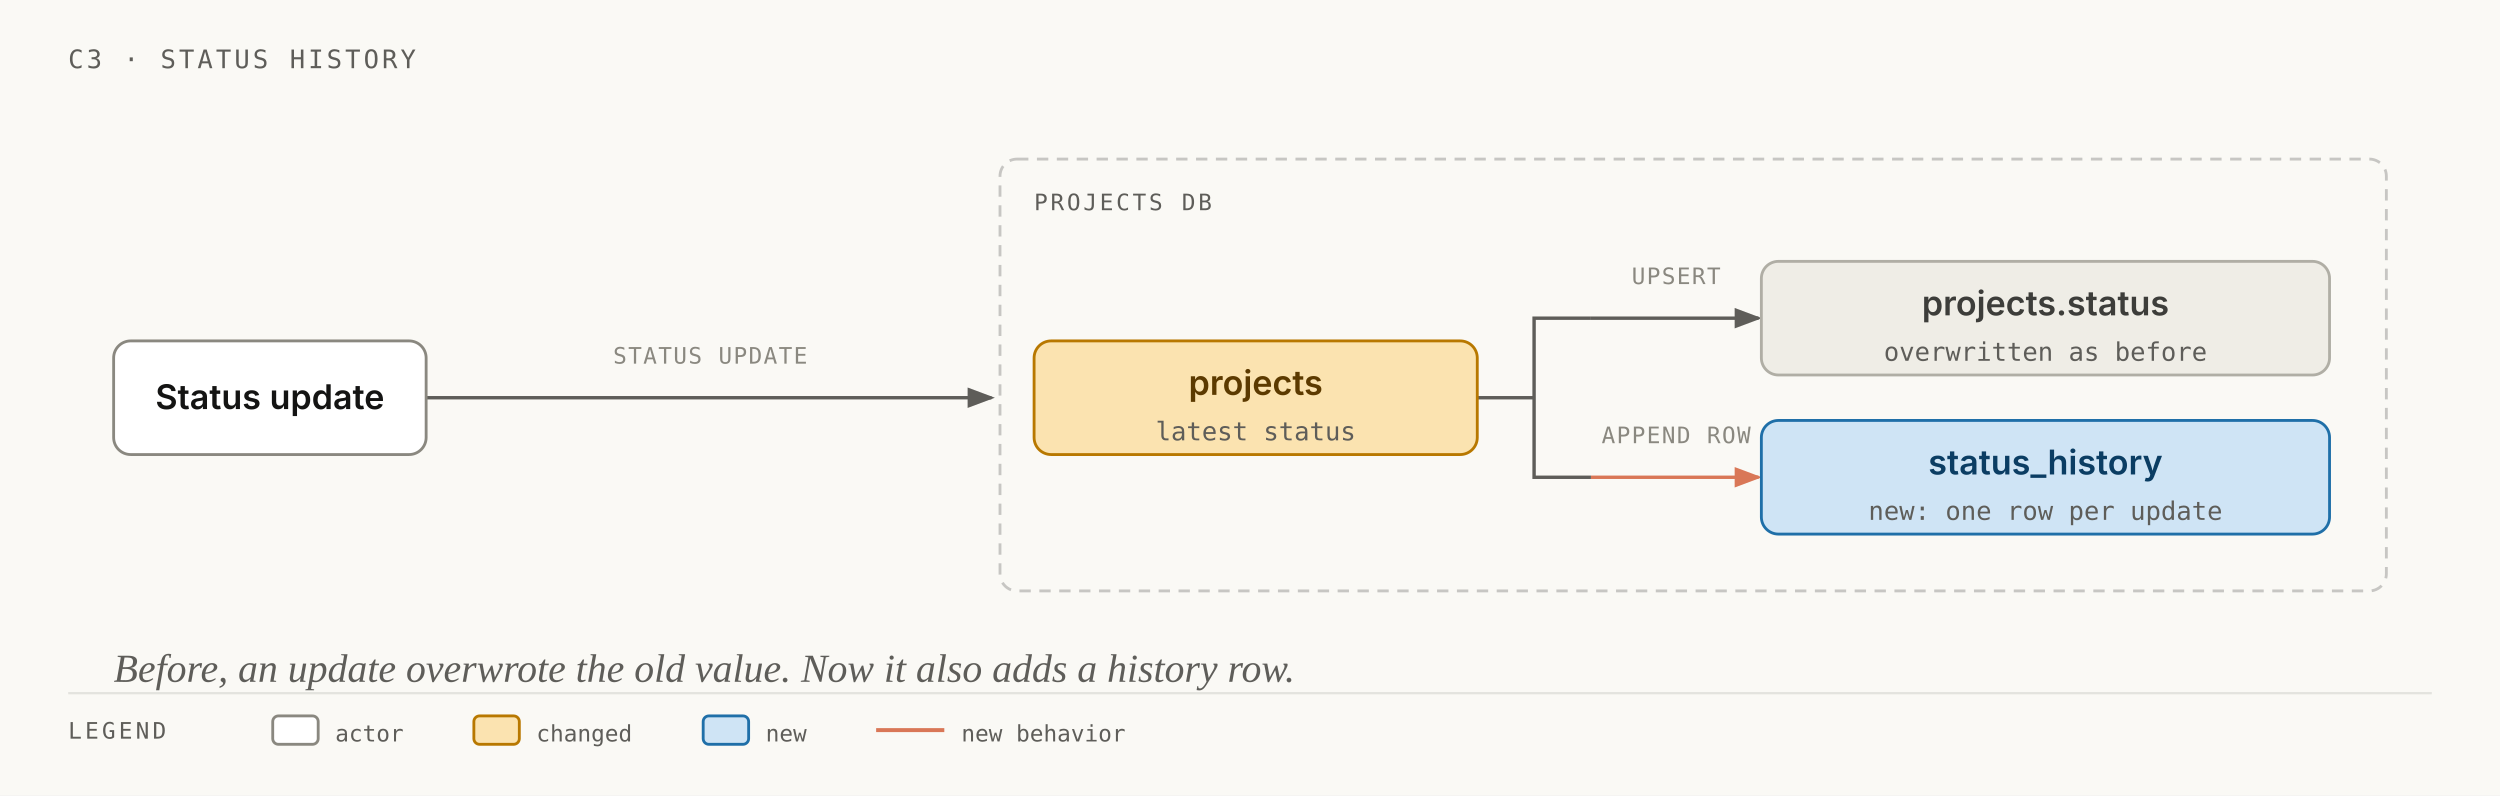
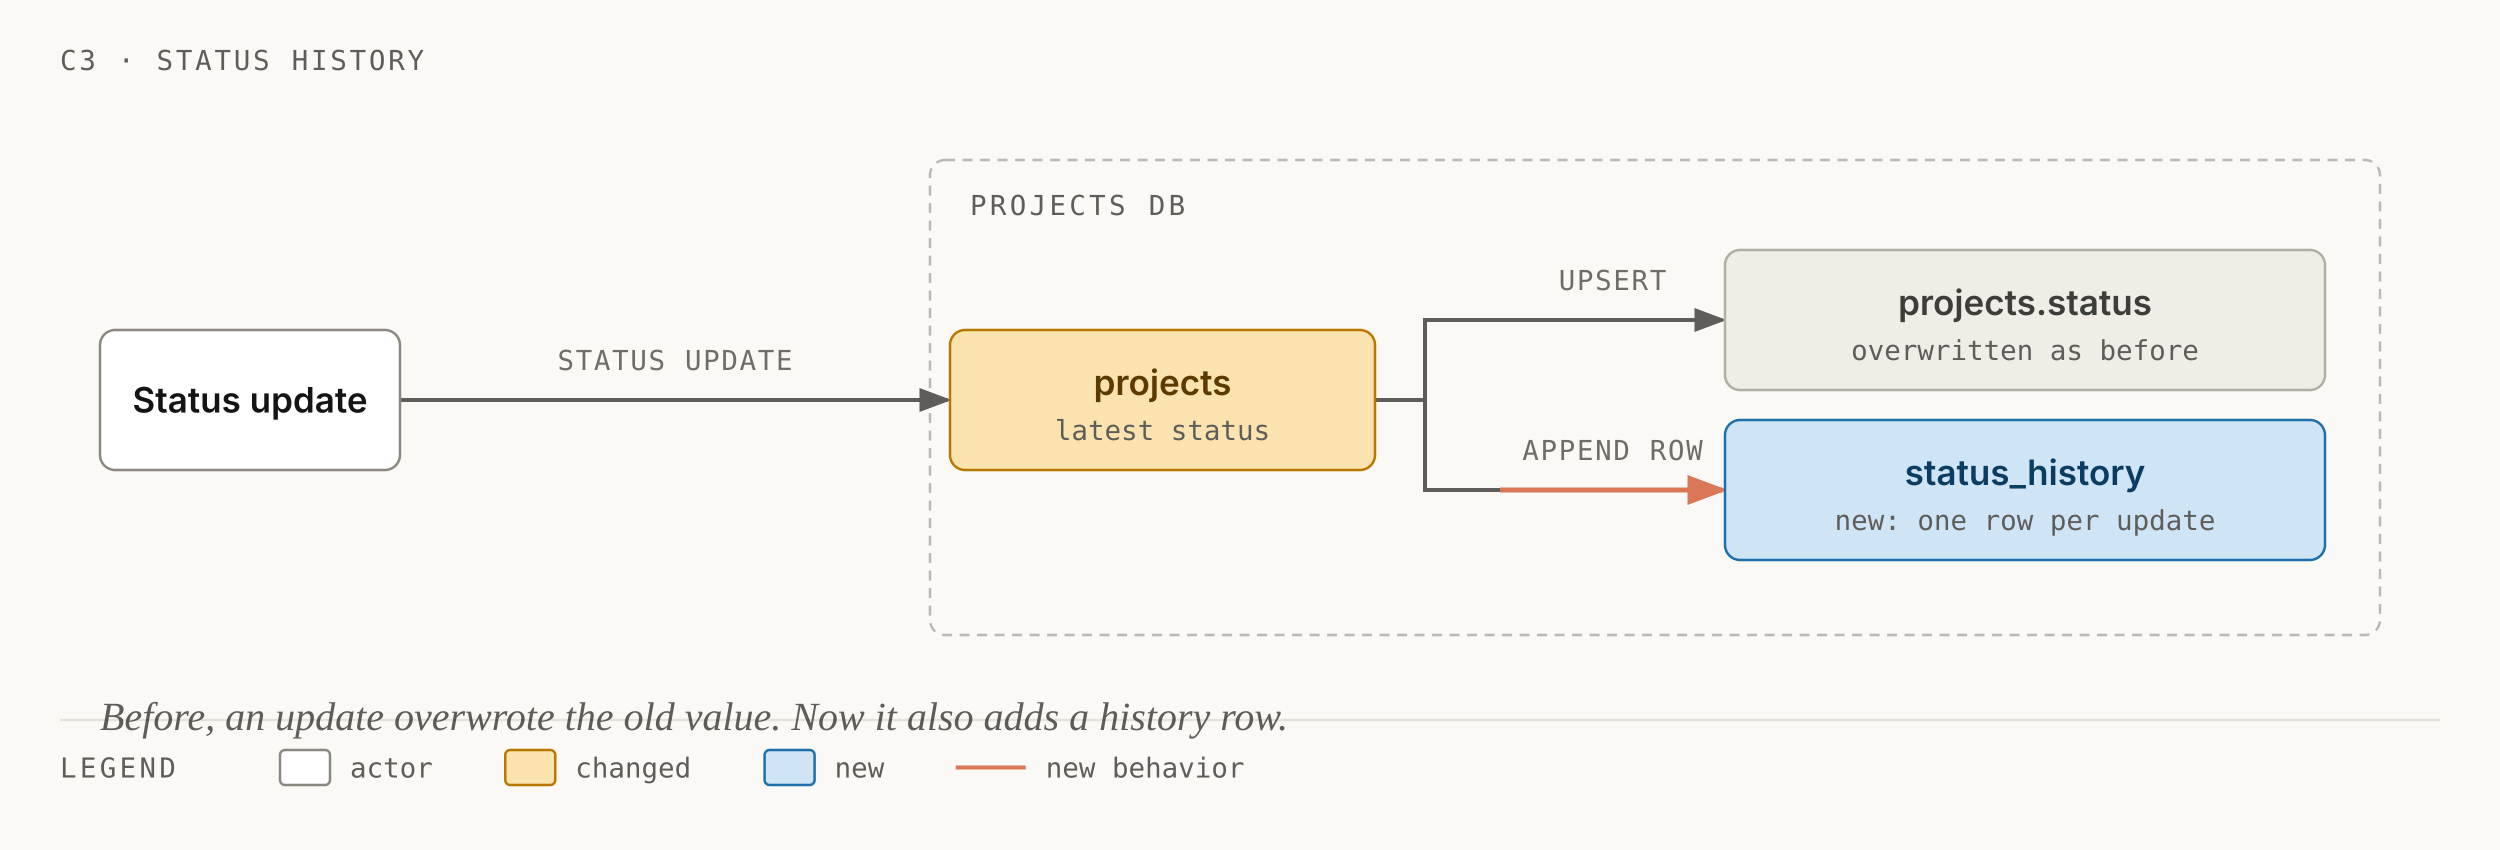
- <svg xmlns="http://www.w3.org/2000/svg" viewBox="0 0 880 280" width="880" height="280" role="img" aria-labelledby="concept-c3-title concept-c3-desc">
+ <svg xmlns="http://www.w3.org/2000/svg" id="concept-c3" viewBox="0 0 1000 340" width="1000" height="340" role="img" aria-labelledby="concept-c3-title concept-c3-desc">
  <defs>
    <marker id="concept-c3-arrow" markerWidth="8" markerHeight="6" refX="7" refY="3" orient="auto">
      <polygon points="0 0, 8 3, 0 6" fill="#5E5D59" />
    </marker>
    <marker id="concept-c3-arrow-accent" markerWidth="8" markerHeight="6" refX="7" refY="3" orient="auto">
      <polygon points="0 0, 8 3, 0 6" fill="#D97757" />
    </marker>
    <marker id="concept-c3-arrow-link" markerWidth="8" markerHeight="6" refX="7" refY="3" orient="auto">
      <polygon points="0 0, 8 3, 0 6" fill="#1F6FA8" />
    </marker>
    <marker id="concept-c3-arrow-changed" markerWidth="8" markerHeight="6" refX="7" refY="3" orient="auto">
      <polygon points="0 0, 8 3, 0 6" fill="#B87800" />
    </marker>
    <marker id="concept-c3-arrow-new" markerWidth="8" markerHeight="6" refX="7" refY="3" orient="auto">
      <polygon points="0 0, 8 3, 0 6" fill="#1F6FA8" />
    </marker>
    <marker id="concept-c3-arrow-removed" markerWidth="8" markerHeight="6" refX="7" refY="3" orient="auto">
      <polygon points="0 0, 8 3, 0 6" fill="#8A5A5A" />
    </marker>
  </defs>
  <rect width="100%" height="100%" fill="#FAF9F5" />
-   <text x="24" y="24" fill="#5E5D59" font-size="9" font-family="ui-monospace, 'Cascadia Mono', Consolas, monospace" text-anchor="start" letter-spacing="0.12em">C3 · STATUS HISTORY</text>
-   <rect x="352" y="56" width="488" height="152" rx="6" fill="none" stroke="rgba(20,20,19,0.22)" stroke-width="1" stroke-dasharray="4,3" />
-   <text x="364" y="74" fill="#5E5D59" font-size="8" font-family="ui-monospace, 'Cascadia Mono', Consolas, monospace" text-anchor="start" letter-spacing="0.12em">PROJECTS DB</text>
-   <line x1="150" y1="140" x2="349" y2="140" stroke="#5E5D59" stroke-width="1.2" marker-end="url(#concept-c3-arrow)" />
-   <rect x="212" y="119" width="76" height="12" rx="2" fill="#FAF9F5" />
-   <text x="250" y="128" fill="#8A8880" font-size="8" font-family="ui-monospace, 'Cascadia Mono', Consolas, monospace" text-anchor="middle" letter-spacing="0.06em">STATUS UPDATE</text>
-   <path d="M520 140 H560" fill="none" stroke="#5E5D59" stroke-width="0" />
-   <line x1="560" y1="112" x2="619" y2="112" stroke="#5E5D59" stroke-width="1.2" marker-end="url(#concept-c3-arrow)" />
-   <line x1="560" y1="168" x2="619" y2="168" stroke="#D97757" stroke-width="1.2" marker-end="url(#concept-c3-arrow-accent)" />
-   <path d="M520 140 H540 V112 H560 M540 140 V168 H560" fill="none" stroke="#5E5D59" stroke-width="1.2" />
-   <rect x="569" y="91" width="42" height="12" rx="2" fill="#FAF9F5" />
-   <text x="590" y="100" fill="#8A8880" font-size="8" font-family="ui-monospace, 'Cascadia Mono', Consolas, monospace" text-anchor="middle" letter-spacing="0.06em">UPSERT</text>
-   <rect x="559" y="147" width="62" height="12" rx="2" fill="#FAF9F5" />
-   <text x="590" y="156" fill="#8A8880" font-size="8" font-family="ui-monospace, 'Cascadia Mono', Consolas, monospace" text-anchor="middle" letter-spacing="0.06em">APPEND ROW</text>
-   <rect x="40" y="120" width="110" height="40" rx="6" fill="#FAF9F5" />
-   <rect x="40" y="120" width="110" height="40" rx="6" fill="#FFFFFF" stroke="#8A8880" stroke-width="1" />
-   <text x="95.0" y="144.0" fill="#141413" font-size="12" font-weight="600" font-family="Inter, 'IBM Plex Sans Thai', system-ui, -apple-system, 'Segoe UI', sans-serif" text-anchor="middle">Status update</text>
-   <rect x="364" y="120" width="156" height="40" rx="6" fill="#FAF9F5" />
-   <rect x="364" y="120" width="156" height="40" rx="6" fill="#FBE3B0" stroke="#B87800" stroke-width="1" />
-   <text x="442.0" y="139.0" fill="#5C3A00" font-size="12" font-weight="600" font-family="Inter, 'IBM Plex Sans Thai', system-ui, -apple-system, 'Segoe UI', sans-serif" text-anchor="middle">projects</text>
-   <text x="442.0" y="155.0" fill="#5E5D59" font-size="9" font-family="ui-monospace, 'Cascadia Mono', Consolas, monospace" text-anchor="middle">latest status</text>
-   <rect x="620" y="92" width="200" height="40" rx="6" fill="#FAF9F5" />
-   <rect x="620" y="92" width="200" height="40" rx="6" fill="#EFEDE6" stroke="#B0AEA5" stroke-width="1" />
-   <text x="720.0" y="111.0" fill="#3D3D3A" font-size="12" font-weight="600" font-family="Inter, 'IBM Plex Sans Thai', system-ui, -apple-system, 'Segoe UI', sans-serif" text-anchor="middle">projects.status</text>
-   <text x="720.0" y="127.0" fill="#5E5D59" font-size="9" font-family="ui-monospace, 'Cascadia Mono', Consolas, monospace" text-anchor="middle">overwritten as before</text>
-   <rect x="620" y="148" width="200" height="40" rx="6" fill="#FAF9F5" />
-   <rect x="620" y="148" width="200" height="40" rx="6" fill="#CFE4F5" stroke="#1F6FA8" stroke-width="1" />
-   <text x="720.0" y="167.0" fill="#0B3D63" font-size="12" font-weight="600" font-family="Inter, 'IBM Plex Sans Thai', system-ui, -apple-system, 'Segoe UI', sans-serif" text-anchor="middle">status_history</text>
-   <text x="720.0" y="183.0" fill="#5E5D59" font-size="9" font-family="ui-monospace, 'Cascadia Mono', Consolas, monospace" text-anchor="middle">new: one row per update</text>
-   <text x="40" y="240" fill="#5E5D59" font-size="14" font-family="'Source Serif 4', Georgia, 'Times New Roman', serif" text-anchor="start" font-style="italic">Before, an update overwrote the old value. Now it also adds a history row.</text>
-   <line x1="24" y1="244" x2="856" y2="244" stroke="rgba(20,20,19,0.10)" stroke-width="0.8" />
-   <text x="24" y="260" fill="#5E5D59" font-size="8" font-family="ui-monospace, 'Cascadia Mono', Consolas, monospace" text-anchor="start" letter-spacing="0.14em">LEGEND</text>
-   <rect x="96" y="252" width="16" height="10" rx="2" fill="#FFFFFF" stroke="#8A8880" />
-   <text x="118" y="261" fill="#5E5D59" font-size="8" font-family="ui-monospace, 'Cascadia Mono', Consolas, monospace" text-anchor="start">actor</text>
-   <rect x="166.8" y="252" width="16" height="10" rx="2" fill="#FBE3B0" stroke="#B87800" />
-   <text x="188.8" y="261" fill="#5E5D59" font-size="8" font-family="ui-monospace, 'Cascadia Mono', Consolas, monospace" text-anchor="start">changed</text>
-   <rect x="247.52" y="252" width="16" height="10" rx="2" fill="#CFE4F5" stroke="#1F6FA8" />
-   <text x="269.52" y="261" fill="#5E5D59" font-size="8" font-family="ui-monospace, 'Cascadia Mono', Consolas, monospace" text-anchor="start">new</text>
-   <line x1="308.4" y1="257" x2="332.4" y2="257" stroke="#D97757" stroke-width="1.4" />
-   <text x="338.4" y="261" fill="#5E5D59" font-size="8" font-family="ui-monospace, 'Cascadia Mono', Consolas, monospace" text-anchor="start">new behavior</text>
+   <text x="24" y="28" fill="#5E5D59" font-size="11" font-family="ui-monospace, 'Cascadia Mono', Consolas, monospace" text-anchor="start" letter-spacing="0.1em">C3 · STATUS HISTORY</text>
+   <rect x="372" y="64" width="580" height="190" rx="6" fill="none" stroke="rgba(20,20,19,0.28)" stroke-width="1" stroke-dasharray="4,3" />
+   <text x="388" y="86" fill="#5E5D59" font-size="11" font-family="ui-monospace, 'Cascadia Mono', Consolas, monospace" text-anchor="start" letter-spacing="0.12em">PROJECTS DB</text>
+   <line x1="160" y1="160" x2="379" y2="160" stroke="#5E5D59" stroke-width="1.6" marker-end="url(#concept-c3-arrow)" />
+   <rect x="213" y="136" width="113" height="16" rx="2" fill="#FAF9F5" />
+   <text x="270" y="148" fill="#6F6D66" font-size="11" font-family="ui-monospace, 'Cascadia Mono', Consolas, monospace" text-anchor="middle" letter-spacing="0.06em">STATUS UPDATE</text>
+   <path d="M550 160 H570 V128 H600 M570 160 V196 H600" fill="none" stroke="#5E5D59" stroke-width="1.6" />
+   <line x1="600" y1="128" x2="689" y2="128" stroke="#5E5D59" stroke-width="1.6" marker-end="url(#concept-c3-arrow)" />
+   <line x1="600" y1="196" x2="689" y2="196" stroke="#D97757" stroke-width="2.0" marker-end="url(#concept-c3-arrow-accent)" />
+   <rect x="615" y="104" width="61" height="16" rx="2" fill="#FAF9F5" />
+   <text x="645" y="116" fill="#6F6D66" font-size="11" font-family="ui-monospace, 'Cascadia Mono', Consolas, monospace" text-anchor="middle" letter-spacing="0.06em">UPSERT</text>
+   <rect x="600" y="172" width="91" height="16" rx="2" fill="#FAF9F5" />
+   <text x="645" y="184" fill="#6F6D66" font-size="11" font-family="ui-monospace, 'Cascadia Mono', Consolas, monospace" text-anchor="middle" letter-spacing="0.06em">APPEND ROW</text>
+   <rect x="40" y="132" width="120" height="56" rx="6" fill="#FAF9F5" />
+   <rect x="40" y="132" width="120" height="56" rx="6" fill="#FFFFFF" stroke="#8A8880" stroke-width="1" />
+   <text x="100.0" y="165.0" fill="#141413" font-size="14" font-weight="600" font-family="Inter, 'IBM Plex Sans Thai', system-ui, -apple-system, 'Segoe UI', sans-serif" text-anchor="middle">Status update</text>
+   <rect x="380" y="132" width="170" height="56" rx="6" fill="#FAF9F5" />
+   <rect x="380" y="132" width="170" height="56" rx="6" fill="#FBE3B0" stroke="#B87800" stroke-width="1" />
+   <text x="465.0" y="158.0" fill="#5C3A00" font-size="14" font-weight="600" font-family="Inter, 'IBM Plex Sans Thai', system-ui, -apple-system, 'Segoe UI', sans-serif" text-anchor="middle">projects</text>
+   <text x="465.0" y="176.0" fill="#5E5D59" font-size="11" font-family="ui-monospace, 'Cascadia Mono', Consolas, monospace" text-anchor="middle">latest status</text>
+   <rect x="690" y="100" width="240" height="56" rx="6" fill="#FAF9F5" />
+   <rect x="690" y="100" width="240" height="56" rx="6" fill="#EFEDE6" stroke="#B0AEA5" stroke-width="1" />
+   <text x="810.0" y="126.0" fill="#3D3D3A" font-size="14" font-weight="600" font-family="Inter, 'IBM Plex Sans Thai', system-ui, -apple-system, 'Segoe UI', sans-serif" text-anchor="middle">projects.status</text>
+   <text x="810.0" y="144.0" fill="#5E5D59" font-size="11" font-family="ui-monospace, 'Cascadia Mono', Consolas, monospace" text-anchor="middle">overwritten as before</text>
+   <rect x="690" y="168" width="240" height="56" rx="6" fill="#FAF9F5" />
+   <rect x="690" y="168" width="240" height="56" rx="6" fill="#CFE4F5" stroke="#1F6FA8" stroke-width="1" />
+   <text x="810.0" y="194.0" fill="#0B3D63" font-size="14" font-weight="600" font-family="Inter, 'IBM Plex Sans Thai', system-ui, -apple-system, 'Segoe UI', sans-serif" text-anchor="middle">status_history</text>
+   <text x="810.0" y="212.0" fill="#5E5D59" font-size="11" font-family="ui-monospace, 'Cascadia Mono', Consolas, monospace" text-anchor="middle">new: one row per update</text>
+   <text x="40" y="292" fill="#5E5D59" font-size="16" font-family="'Source Serif 4', Georgia, 'Times New Roman', serif" text-anchor="start" font-style="italic">Before, an update overwrote the old value. Now it also adds a history row.</text>
+   <line x1="24" y1="288" x2="976" y2="288" stroke="rgba(20,20,19,0.10)" stroke-width="1" />
+   <text x="24" y="311" fill="#5E5D59" font-size="11" font-family="ui-monospace, 'Cascadia Mono', Consolas, monospace" text-anchor="start" letter-spacing="0.12em">LEGEND</text>
+   <rect x="112" y="300" width="20" height="14" rx="2" fill="#FFFFFF" stroke="#8A8880" />
+   <text x="140" y="311" fill="#5E5D59" font-size="11" font-family="ui-monospace, 'Cascadia Mono', Consolas, monospace" text-anchor="start">actor</text>
+   <rect x="202.1" y="300" width="20" height="14" rx="2" fill="#FBE3B0" stroke="#B87800" />
+   <text x="230.1" y="311" fill="#5E5D59" font-size="11" font-family="ui-monospace, 'Cascadia Mono', Consolas, monospace" text-anchor="start">changed</text>
+   <rect x="305.84" y="300" width="20" height="14" rx="2" fill="#CFE4F5" stroke="#1F6FA8" />
+   <text x="333.84" y="311" fill="#5E5D59" font-size="11" font-family="ui-monospace, 'Cascadia Mono', Consolas, monospace" text-anchor="start">new</text>
+   <line x1="382.3" y1="307" x2="410.3" y2="307" stroke="#D97757" stroke-width="1.6" />
+   <text x="418.3" y="311" fill="#5E5D59" font-size="11" font-family="ui-monospace, 'Cascadia Mono', Consolas, monospace" text-anchor="start">new behavior</text>
</svg>
